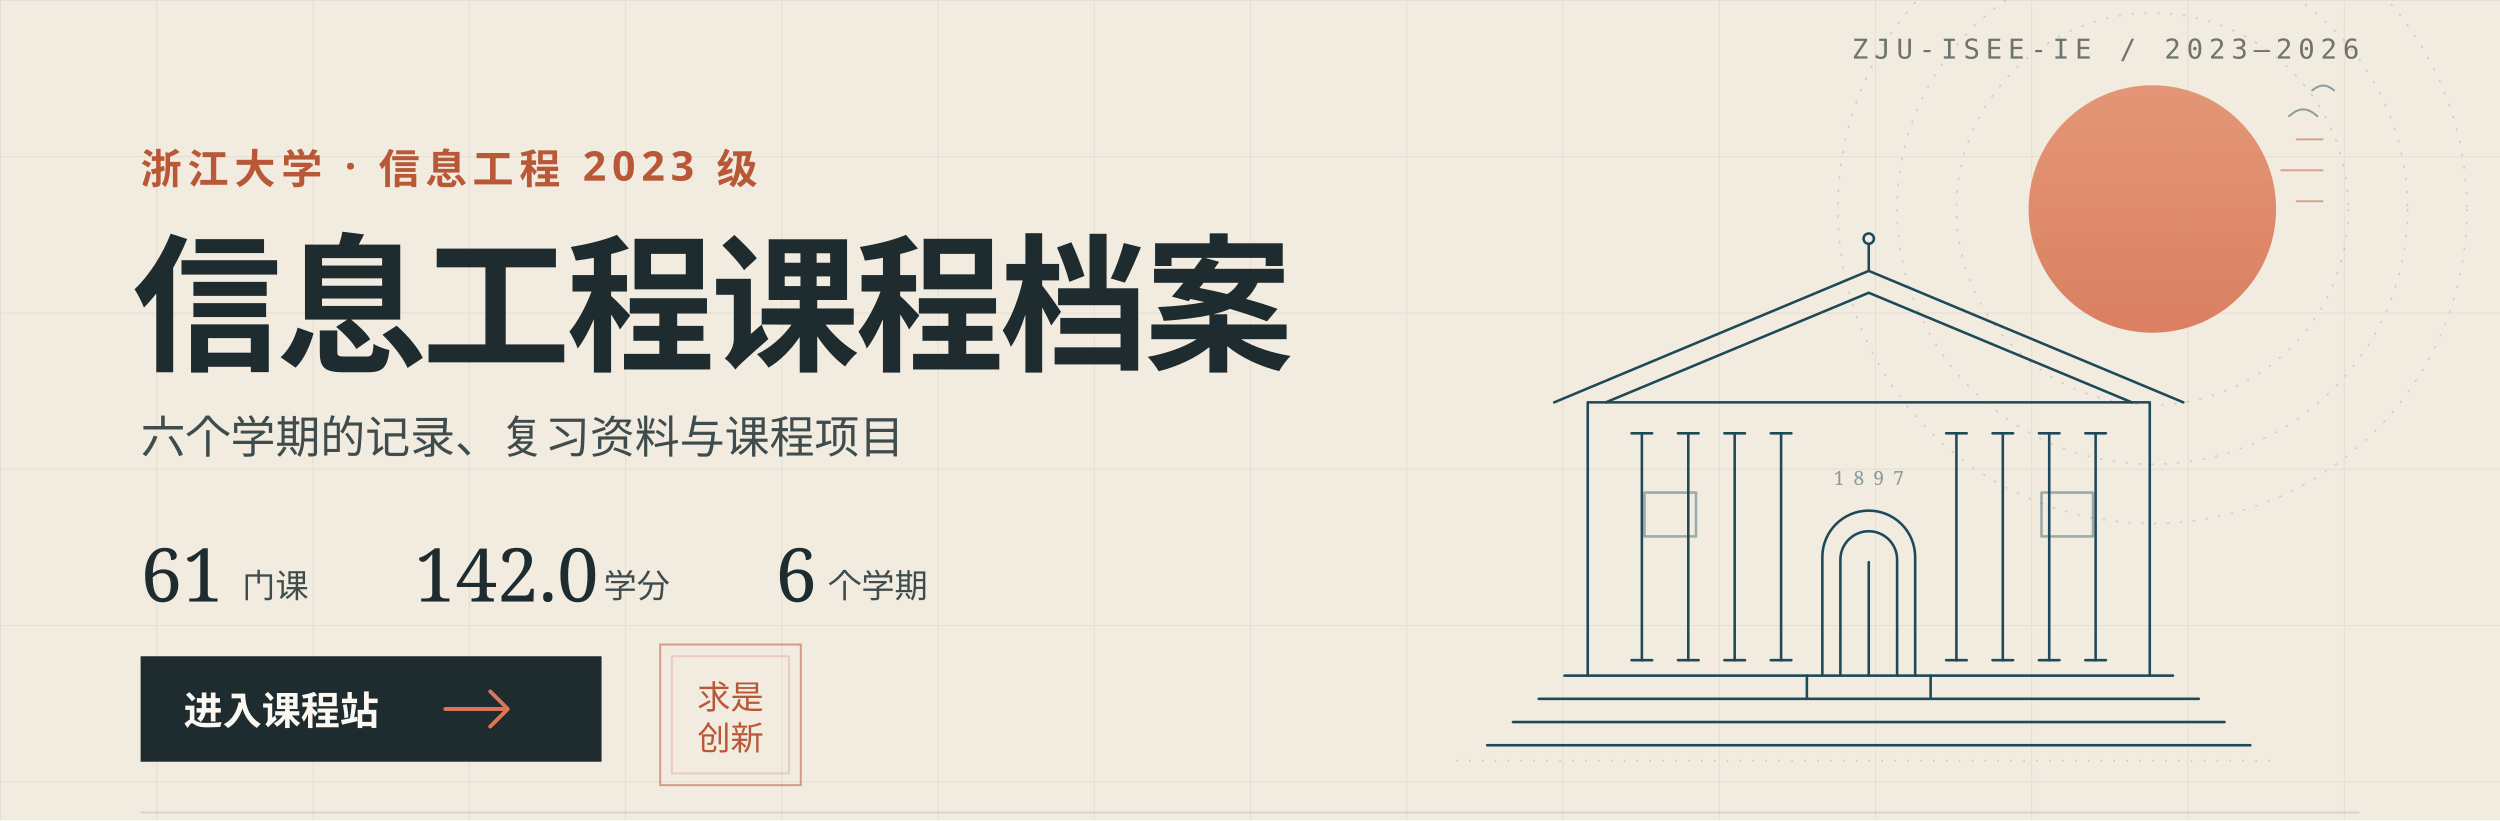
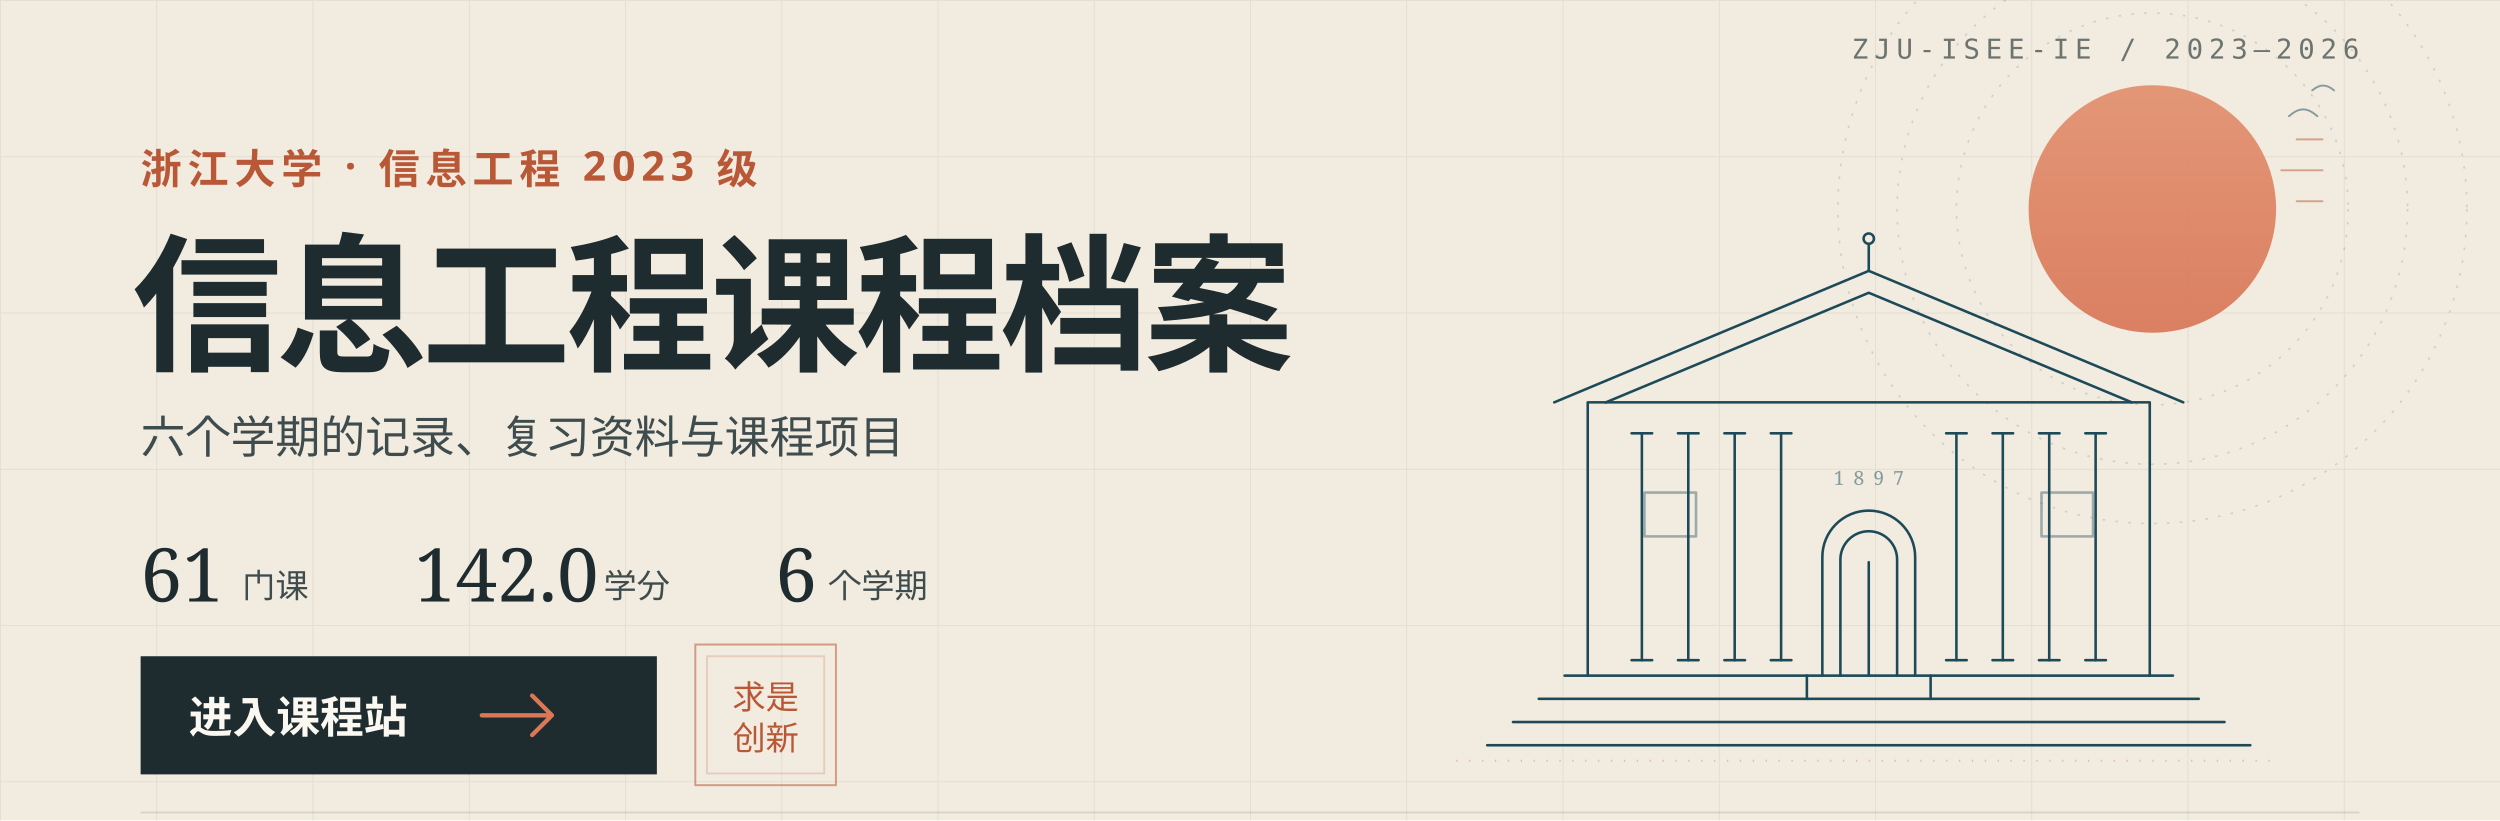
<svg xmlns="http://www.w3.org/2000/svg" width="1280" height="420" viewBox="0 0 1280 420">
  <defs>
    <pattern id="grid" width="80" height="80" patternUnits="userSpaceOnUse">
      <path d="M80 0H0V80" fill="none" stroke="#1e2b2f" stroke-opacity=".07" stroke-width="1" />
    </pattern>
    <linearGradient id="sun" x1="0" y1="0" x2="0" y2="1">
      <stop offset="0" stop-color="#e2906d" />
      <stop offset="1" stop-color="#d97757" />
    </linearGradient>
  </defs>
  <rect width="1280" height="420" fill="#f3efe6" />
  <rect width="1280" height="420" fill="url(#grid)" />
  <rect x="0" y="0" width="1280" height="420" fill="#d97757" opacity=".04" />
  <g transform="translate(706 8) scale(.66)">
    <g stroke="#255a6b" stroke-opacity=".18" stroke-width="1.3" stroke-dasharray="2 8" fill="none">
      <circle cx="600" cy="150" r="152" />
      <circle cx="600" cy="150" r="198" />
      <circle cx="600" cy="150" r="244" />
    </g>
    <g stroke="#b95837" stroke-opacity=".5" stroke-width="1.5" stroke-linecap="round">
      <path d="M712 96h20M700 120h32M712 144h20" />
    </g>
    <circle cx="600" cy="150" r="96" fill="url(#sun)" fill-opacity=".92" />
    <g stroke="#1d4a58" stroke-width="2" stroke-linecap="round" stroke-linejoin="round" fill="none">
      <path d="M84 566h592M104 548h552M124 530h512M144 512h472" />
      <path d="M162 512V300h436v212" />
      <path d="M136 300 380 198l244 102" />
      <path d="M176 300 380 215l204 85" />
      <path d="M380 198v-20" />
      <circle cx="380" cy="173" r="4" />
      <path d="M204 324v176M240 324v176M276 324v176M312 324v176M448 324v176M484 324v176M520 324v176M556 324v176" />
      <path d="M196 324h16M232 324h16M268 324h16M304 324h16M440 324h16M476 324h16M512 324h16M548 324h16" />
      <path d="M196 500h16M232 500h16M268 500h16M304 500h16M440 500h16M476 500h16M512 500h16M548 500h16" />
      <path d="M344 512V420a36 36 0 0 1 72 0v92" />
      <path d="M358 512v-90a22 22 0 0 1 44 0v90" />
      <path d="M380 424v88" />
      <path d="M332 512v18M428 512v18" />
      <path d="M206 370h40v34h-40zM514 370h40v34h-40z" stroke-opacity=".4" />
    </g>
    <text x="380" y="364" text-anchor="middle" font-family="Georgia,serif" font-size="15" letter-spacing="7" fill="#1d4a58" fill-opacity=".5">1897</text>
    <path d="M60 578h640" stroke="#d97757" stroke-opacity=".45" stroke-dasharray="1 9" stroke-width="1.5" />
    <path d="M706 78c8-7 14-7 22 0M724 58c6-5 11-5 17 0" stroke="#1d4a58" stroke-width="1.5" stroke-linecap="round" stroke-opacity=".5" fill="none" />
  </g>
  <text x="1208" y="30" text-anchor="end" font-family="SFMono-Regular,Menlo,monospace" font-size="14" letter-spacing="3" fill="#6d746f">ZJU-ISEE-IE / 2023—2026</text>
  <text x="72" y="94" font-family="PingFang SC,Hiragino Sans GB,sans-serif" font-size="21" font-weight="600" letter-spacing="3" fill="#b95837">浙江大学 · 信息工程 2023 级</text>
  <text x="68" y="184" font-family="Songti SC,STSong,Georgia,serif" font-size="76" font-weight="600" letter-spacing="-2" fill="#1e2b2f">信息工程课程档案</text>
  <text x="72" y="232" font-family="PingFang SC,Hiragino Sans GB,sans-serif" font-size="23" fill="#3f4c4e">六个学期的记录、复习资料与课程项目</text>
  <g font-family="PingFang SC,Hiragino Sans GB,sans-serif" fill="#3f4c4e">
    <text x="72" y="308" font-family="Georgia,serif" font-size="38" fill="#1e2b2f">61</text>
    <text x="124" y="306" font-size="17">门课</text>
    <text x="212" y="308" font-family="Georgia,serif" font-size="38" fill="#1e2b2f">142.0</text>
    <text x="309" y="306" font-size="17">学分</text>
    <text x="397" y="308" font-family="Georgia,serif" font-size="38" fill="#1e2b2f">6</text>
    <text x="424" y="306" font-size="17">个学期</text>
  </g>
-   <g>
+   <g transform="translate(72 336) scale(1.12) translate(-72 -336)">
    <rect x="72" y="336" width="236" height="54" fill="#1e2b2f" />
    <text x="94" y="371" font-family="PingFang SC,Hiragino Sans GB,sans-serif" font-size="20" font-weight="600" fill="#fbf8f1">进入课程站</text>
    <path d="M228 363h32m-9-9 9 9-9 9" fill="none" stroke="#d97757" stroke-width="2" stroke-linecap="round" stroke-linejoin="round" />
  </g>
-   <g transform="translate(338 330)">
+   <g transform="translate(356 330)">
    <rect width="72" height="72" fill="none" stroke="#b95837" stroke-opacity=".55" />
    <rect x="6" y="6" width="60" height="60" fill="none" stroke="#b95837" stroke-opacity=".2" />
    <text x="36" y="33" text-anchor="middle" font-family="Songti SC,STSong,serif" font-size="17" fill="#b95837">求是</text>
    <text x="36" y="54" text-anchor="middle" font-family="Songti SC,STSong,serif" font-size="17" fill="#b95837">创新</text>
  </g>
  <path d="M72 416h1136" stroke="#1e2b2f" stroke-opacity=".12" />
</svg>
